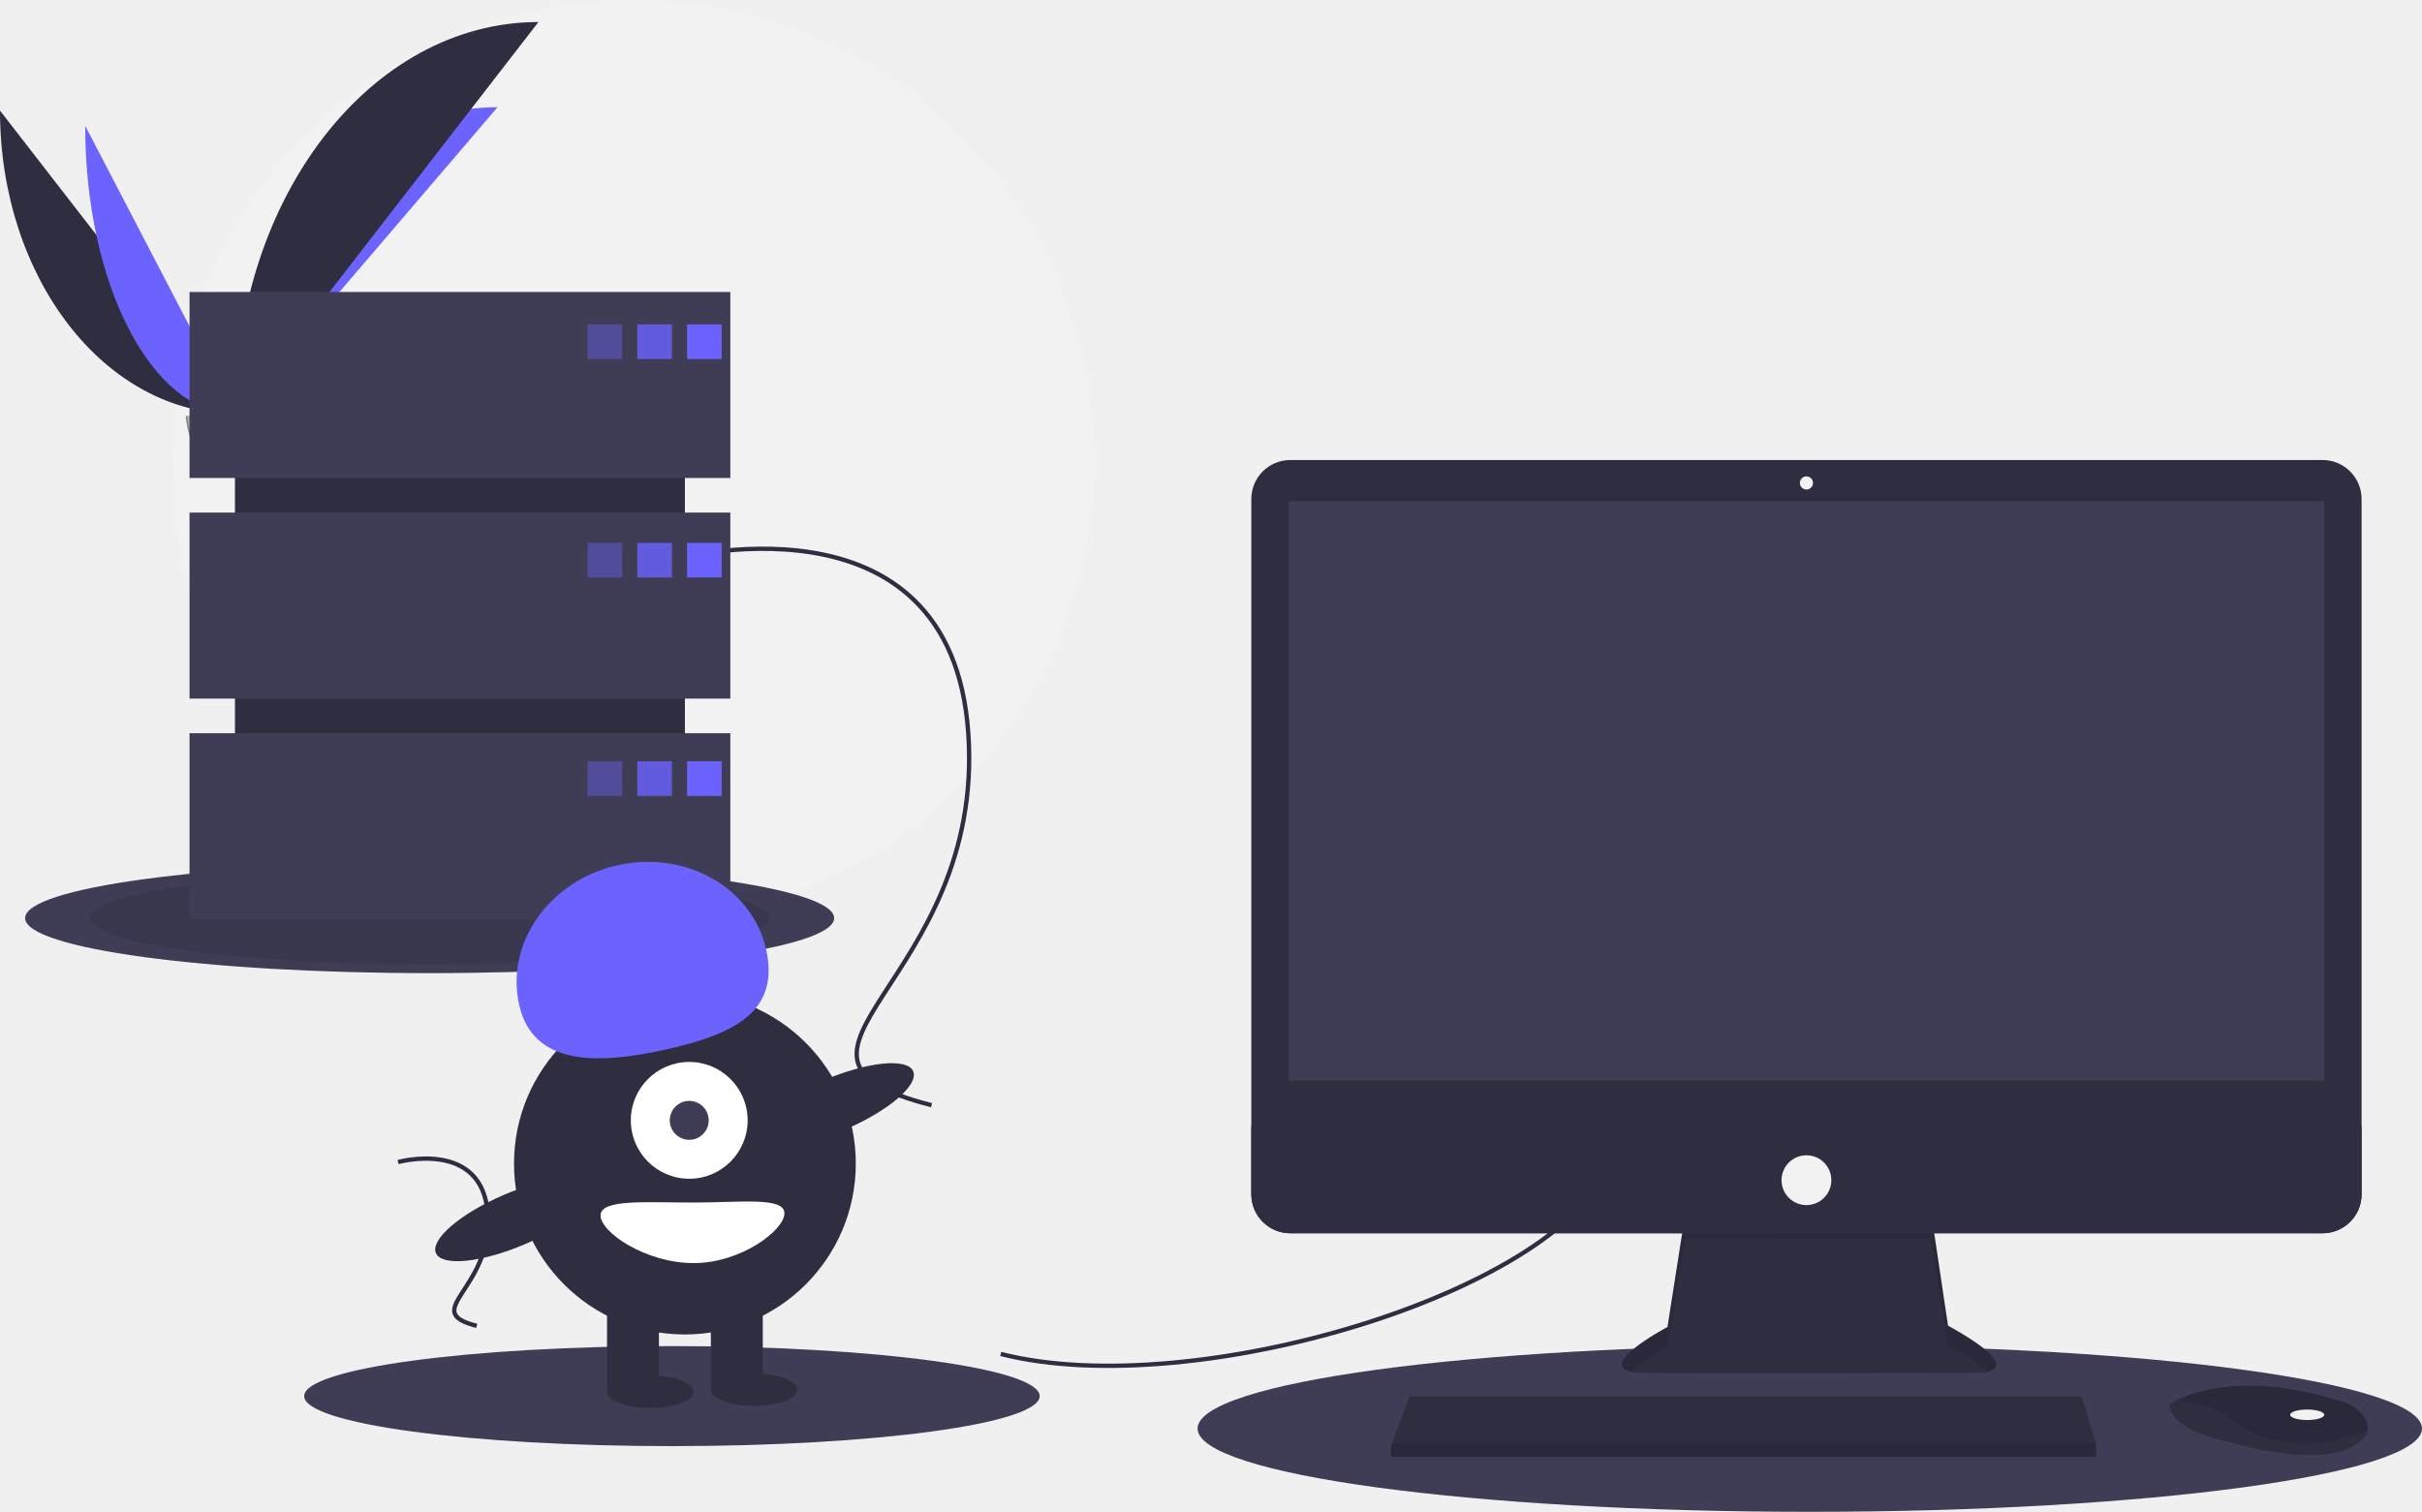
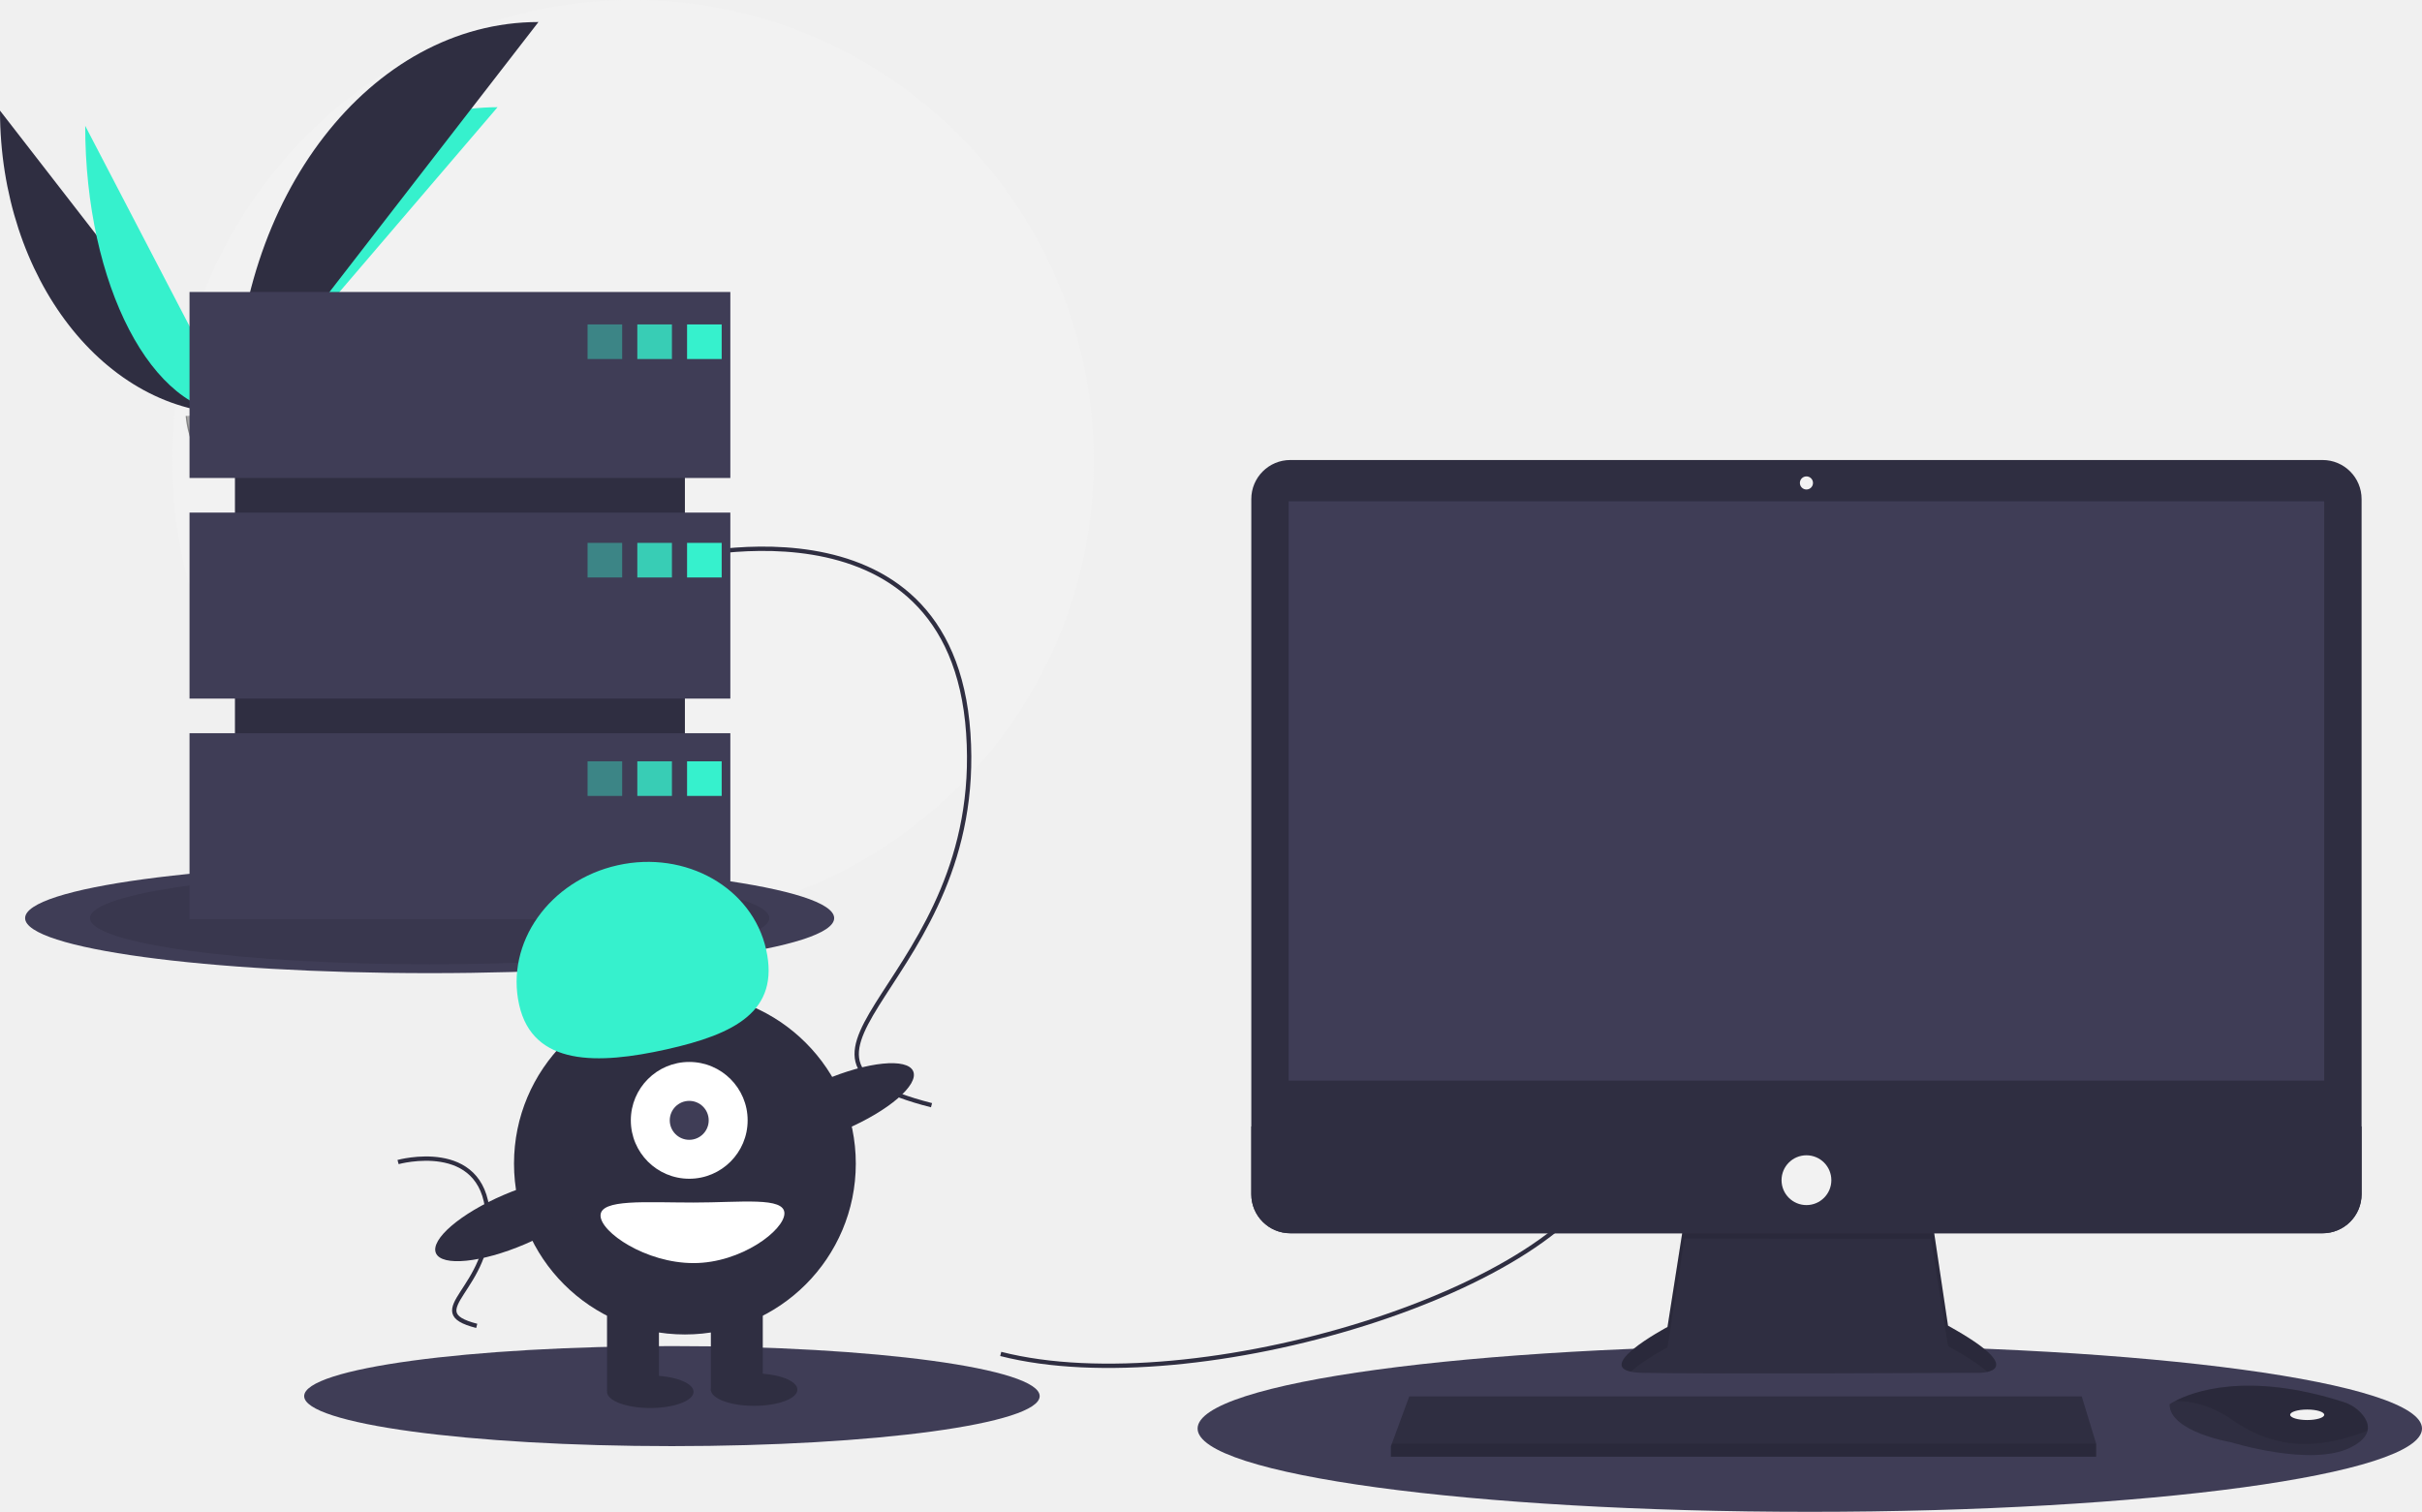
<svg xmlns="http://www.w3.org/2000/svg" id="aa03ddf9-f8f2-4819-a4ce-be9b0a220741" data-name="Layer 1" width="1119.609" height="699" viewBox="0 0 1119.609 699">
  <circle cx="292.609" cy="213" r="213" fill="#f2f2f2" />
  <path d="M31.391,151.642c0,77.498,48.618,140.208,108.701,140.208" transform="translate(-31.39089 -100.5)" fill="#2f2e41" />
-   <path d="M140.092,291.851c0-78.369,54.255-141.784,121.304-141.784" transform="translate(-31.39089 -100.5)" fill="#6c63ff" />
-   <path d="M70.775,158.668c0,73.615,31.003,133.183,69.316,133.183" transform="translate(-31.39089 -100.5)" fill="#6c63ff" />
+   <path d="M140.092,291.851c0-78.369,54.255-141.784,121.304-141.784" transform="translate(-31.39089 -100.5)" fill="#36f1cd" />
+   <path d="M70.775,158.668c0,73.615,31.003,133.183,69.316,133.183" transform="translate(-31.39089 -100.5)" fill="#36f1cd" />
  <path d="M140.092,291.851c0-100.138,62.71-181.168,140.208-181.168" transform="translate(-31.39089 -100.5)" fill="#2f2e41" />
  <path d="M117.224,292.839s15.416-.475,20.061-3.783,23.713-7.258,24.866-1.953,23.167,26.388,5.763,26.529-40.439-2.711-45.076-5.535S117.224,292.839,117.224,292.839Z" transform="translate(-31.39089 -100.5)" fill="#a8a8a8" />
  <path d="M168.224,311.785c-17.404.14-40.439-2.711-45.076-5.535-3.531-2.151-4.938-9.869-5.409-13.43-.326.014-.515.02-.515.02s.976,12.433,5.613,15.257,27.672,5.676,45.076,5.535c5.024-.041,6.759-1.828,6.664-4.475C173.879,310.756,171.963,311.755,168.224,311.785Z" transform="translate(-31.39089 -100.5)" opacity="0.2" />
  <ellipse cx="198.609" cy="424.5" rx="187" ry="25.44" fill="#3f3d56" />
  <ellipse cx="198.609" cy="424.5" rx="157" ry="21.359" opacity="0.1" />
  <ellipse cx="836.609" cy="660.5" rx="283" ry="38.5" fill="#3f3d56" />
  <ellipse cx="310.609" cy="645.5" rx="170" ry="23.127" fill="#3f3d56" />
  <path d="M494,726.5c90,23,263-30,282-90" transform="translate(-31.39089 -100.5)" fill="none" stroke="#2f2e41" stroke-miterlimit="10" stroke-width="2" />
  <path d="M341,359.5s130-36,138,80-107,149-17,172" transform="translate(-31.39089 -100.5)" fill="none" stroke="#2f2e41" stroke-miterlimit="10" stroke-width="2" />
  <path d="M215.402,637.783s39.072-10.82,41.477,24.044-32.16,44.783-5.109,51.696" transform="translate(-31.39089 -100.5)" fill="none" stroke="#2f2e41" stroke-miterlimit="10" stroke-width="2" />
  <path d="M810.096,663.74,802.218,714.035s-38.782,20.603-11.513,21.209,155.733,0,155.733,0,24.845,0-14.543-21.815l-7.878-52.719Z" transform="translate(-31.39089 -100.5)" fill="#2f2e41" />
  <path d="M785.219,734.698c6.193-5.51,16.999-11.252,16.999-11.252l7.878-50.295,113.922.107,7.878,49.582c9.185,5.087,14.875,8.987,18.204,11.978,5.059-1.154,10.587-5.444-18.204-21.389l-7.878-52.719-113.922,3.03L802.218,714.035S769.63,731.35,785.219,734.698Z" transform="translate(-31.39089 -100.5)" opacity="0.1" />
  <rect x="578.433" y="212.689" width="513.253" height="357.52" rx="18.046" fill="#2f2e41" />
  <rect x="595.703" y="231.777" width="478.713" height="267.837" fill="#3f3d56" />
  <circle cx="835.059" cy="223.293" r="3.03" fill="#f2f2f2" />
  <path d="M1123.077,621.322V652.663a18.043,18.043,0,0,1-18.046,18.046H627.869A18.043,18.043,0,0,1,609.824,652.663V621.322Z" transform="translate(-31.39089 -100.5)" fill="#2f2e41" />
  <polygon points="968.978 667.466 968.978 673.526 642.968 673.526 642.968 668.678 643.417 667.466 651.452 645.651 962.312 645.651 968.978 667.466" fill="#2f2e41" />
  <path d="M1125.828,762.034c-.594,2.539-2.836,5.217-7.902,7.75-18.179,9.089-55.143-2.424-55.143-2.424s-28.48-4.848-28.48-17.573a22.725,22.725,0,0,1,2.497-1.485c7.643-4.044,32.984-14.021,77.918.422a18.739,18.739,0,0,1,8.541,5.597C1125.079,756.454,1126.507,759.157,1125.828,762.034Z" transform="translate(-31.39089 -100.5)" fill="#2f2e41" />
  <path d="M1125.828,762.034c-22.251,8.526-42.084,9.162-62.439-4.975-10.265-7.126-19.591-8.89-26.59-8.756,7.643-4.044,32.984-14.021,77.918.422a18.739,18.739,0,0,1,8.541,5.597C1125.079,756.454,1126.507,759.157,1125.828,762.034Z" transform="translate(-31.39089 -100.5)" opacity="0.1" />
  <ellipse cx="1066.538" cy="654.135" rx="7.878" ry="2.424" fill="#f2f2f2" />
  <circle cx="835.059" cy="545.667" r="11.513" fill="#f2f2f2" />
  <polygon points="968.978 667.466 968.978 673.526 642.968 673.526 642.968 668.678 643.417 667.466 968.978 667.466" opacity="0.1" />
  <rect x="108.609" y="159" width="208" height="242" fill="#2f2e41" />
  <rect x="87.609" y="135" width="250" height="86" fill="#3f3d56" />
  <rect x="87.609" y="237" width="250" height="86" fill="#3f3d56" />
  <rect x="87.609" y="339" width="250" height="86" fill="#3f3d56" />
-   <rect x="271.609" y="150" width="16" height="16" fill="#6c63ff" opacity="0.4" />
-   <rect x="294.609" y="150" width="16" height="16" fill="#6c63ff" opacity="0.8" />
-   <rect x="317.609" y="150" width="16" height="16" fill="#6c63ff" />
-   <rect x="271.609" y="251" width="16" height="16" fill="#6c63ff" opacity="0.4" />
-   <rect x="294.609" y="251" width="16" height="16" fill="#6c63ff" opacity="0.8" />
-   <rect x="317.609" y="251" width="16" height="16" fill="#6c63ff" />
-   <rect x="271.609" y="352" width="16" height="16" fill="#6c63ff" opacity="0.4" />
-   <rect x="294.609" y="352" width="16" height="16" fill="#6c63ff" opacity="0.8" />
-   <rect x="317.609" y="352" width="16" height="16" fill="#6c63ff" />
+   <rect x="271.609" y="150" width="16" height="16" fill="#36f1cd" opacity="0.4" />
+   <rect x="294.609" y="150" width="16" height="16" fill="#36f1cd" opacity="0.8" />
+   <rect x="317.609" y="150" width="16" height="16" fill="#36f1cd" />
+   <rect x="271.609" y="251" width="16" height="16" fill="#36f1cd" opacity="0.4" />
+   <rect x="294.609" y="251" width="16" height="16" fill="#36f1cd" opacity="0.8" />
+   <rect x="317.609" y="251" width="16" height="16" fill="#36f1cd" />
+   <rect x="271.609" y="352" width="16" height="16" fill="#36f1cd" opacity="0.4" />
+   <rect x="294.609" y="352" width="16" height="16" fill="#36f1cd" opacity="0.8" />
+   <rect x="317.609" y="352" width="16" height="16" fill="#36f1cd" />
  <circle cx="316.609" cy="538" r="79" fill="#2f2e41" />
  <rect x="280.609" y="600" width="24" height="43" fill="#2f2e41" />
  <rect x="328.609" y="600" width="24" height="43" fill="#2f2e41" />
  <ellipse cx="300.609" cy="643.5" rx="20" ry="7.5" fill="#2f2e41" />
  <ellipse cx="348.609" cy="642.5" rx="20" ry="7.5" fill="#2f2e41" />
  <circle cx="318.609" cy="518" r="27" fill="#fff" />
  <circle cx="318.609" cy="518" r="9" fill="#3f3d56" />
-   <path d="M271.367,565.032c-6.379-28.568,14.012-57.434,45.544-64.475s62.265,10.41,68.644,38.978-14.519,39.104-46.051,46.145S277.746,593.6,271.367,565.032Z" transform="translate(-31.39089 -100.5)" fill="#6c63ff" />
+   <path d="M271.367,565.032c-6.379-28.568,14.012-57.434,45.544-64.475s62.265,10.41,68.644,38.978-14.519,39.104-46.051,46.145S277.746,593.6,271.367,565.032Z" transform="translate(-31.39089 -100.5)" fill="#36f1cd" />
  <ellipse cx="417.215" cy="611.344" rx="39.5" ry="12.4" transform="translate(-238.2867 112.9804) rotate(-23.17116)" fill="#2f2e41" />
  <ellipse cx="269.215" cy="664.344" rx="39.5" ry="12.4" transform="translate(-271.0797 59.02084) rotate(-23.17116)" fill="#2f2e41" />
  <path d="M394,661.5c0,7.732-19.909,23-42,23s-43-14.268-43-22,20.909-6,43-6S394,653.768,394,661.5Z" transform="translate(-31.39089 -100.5)" fill="#fff" />
</svg>
